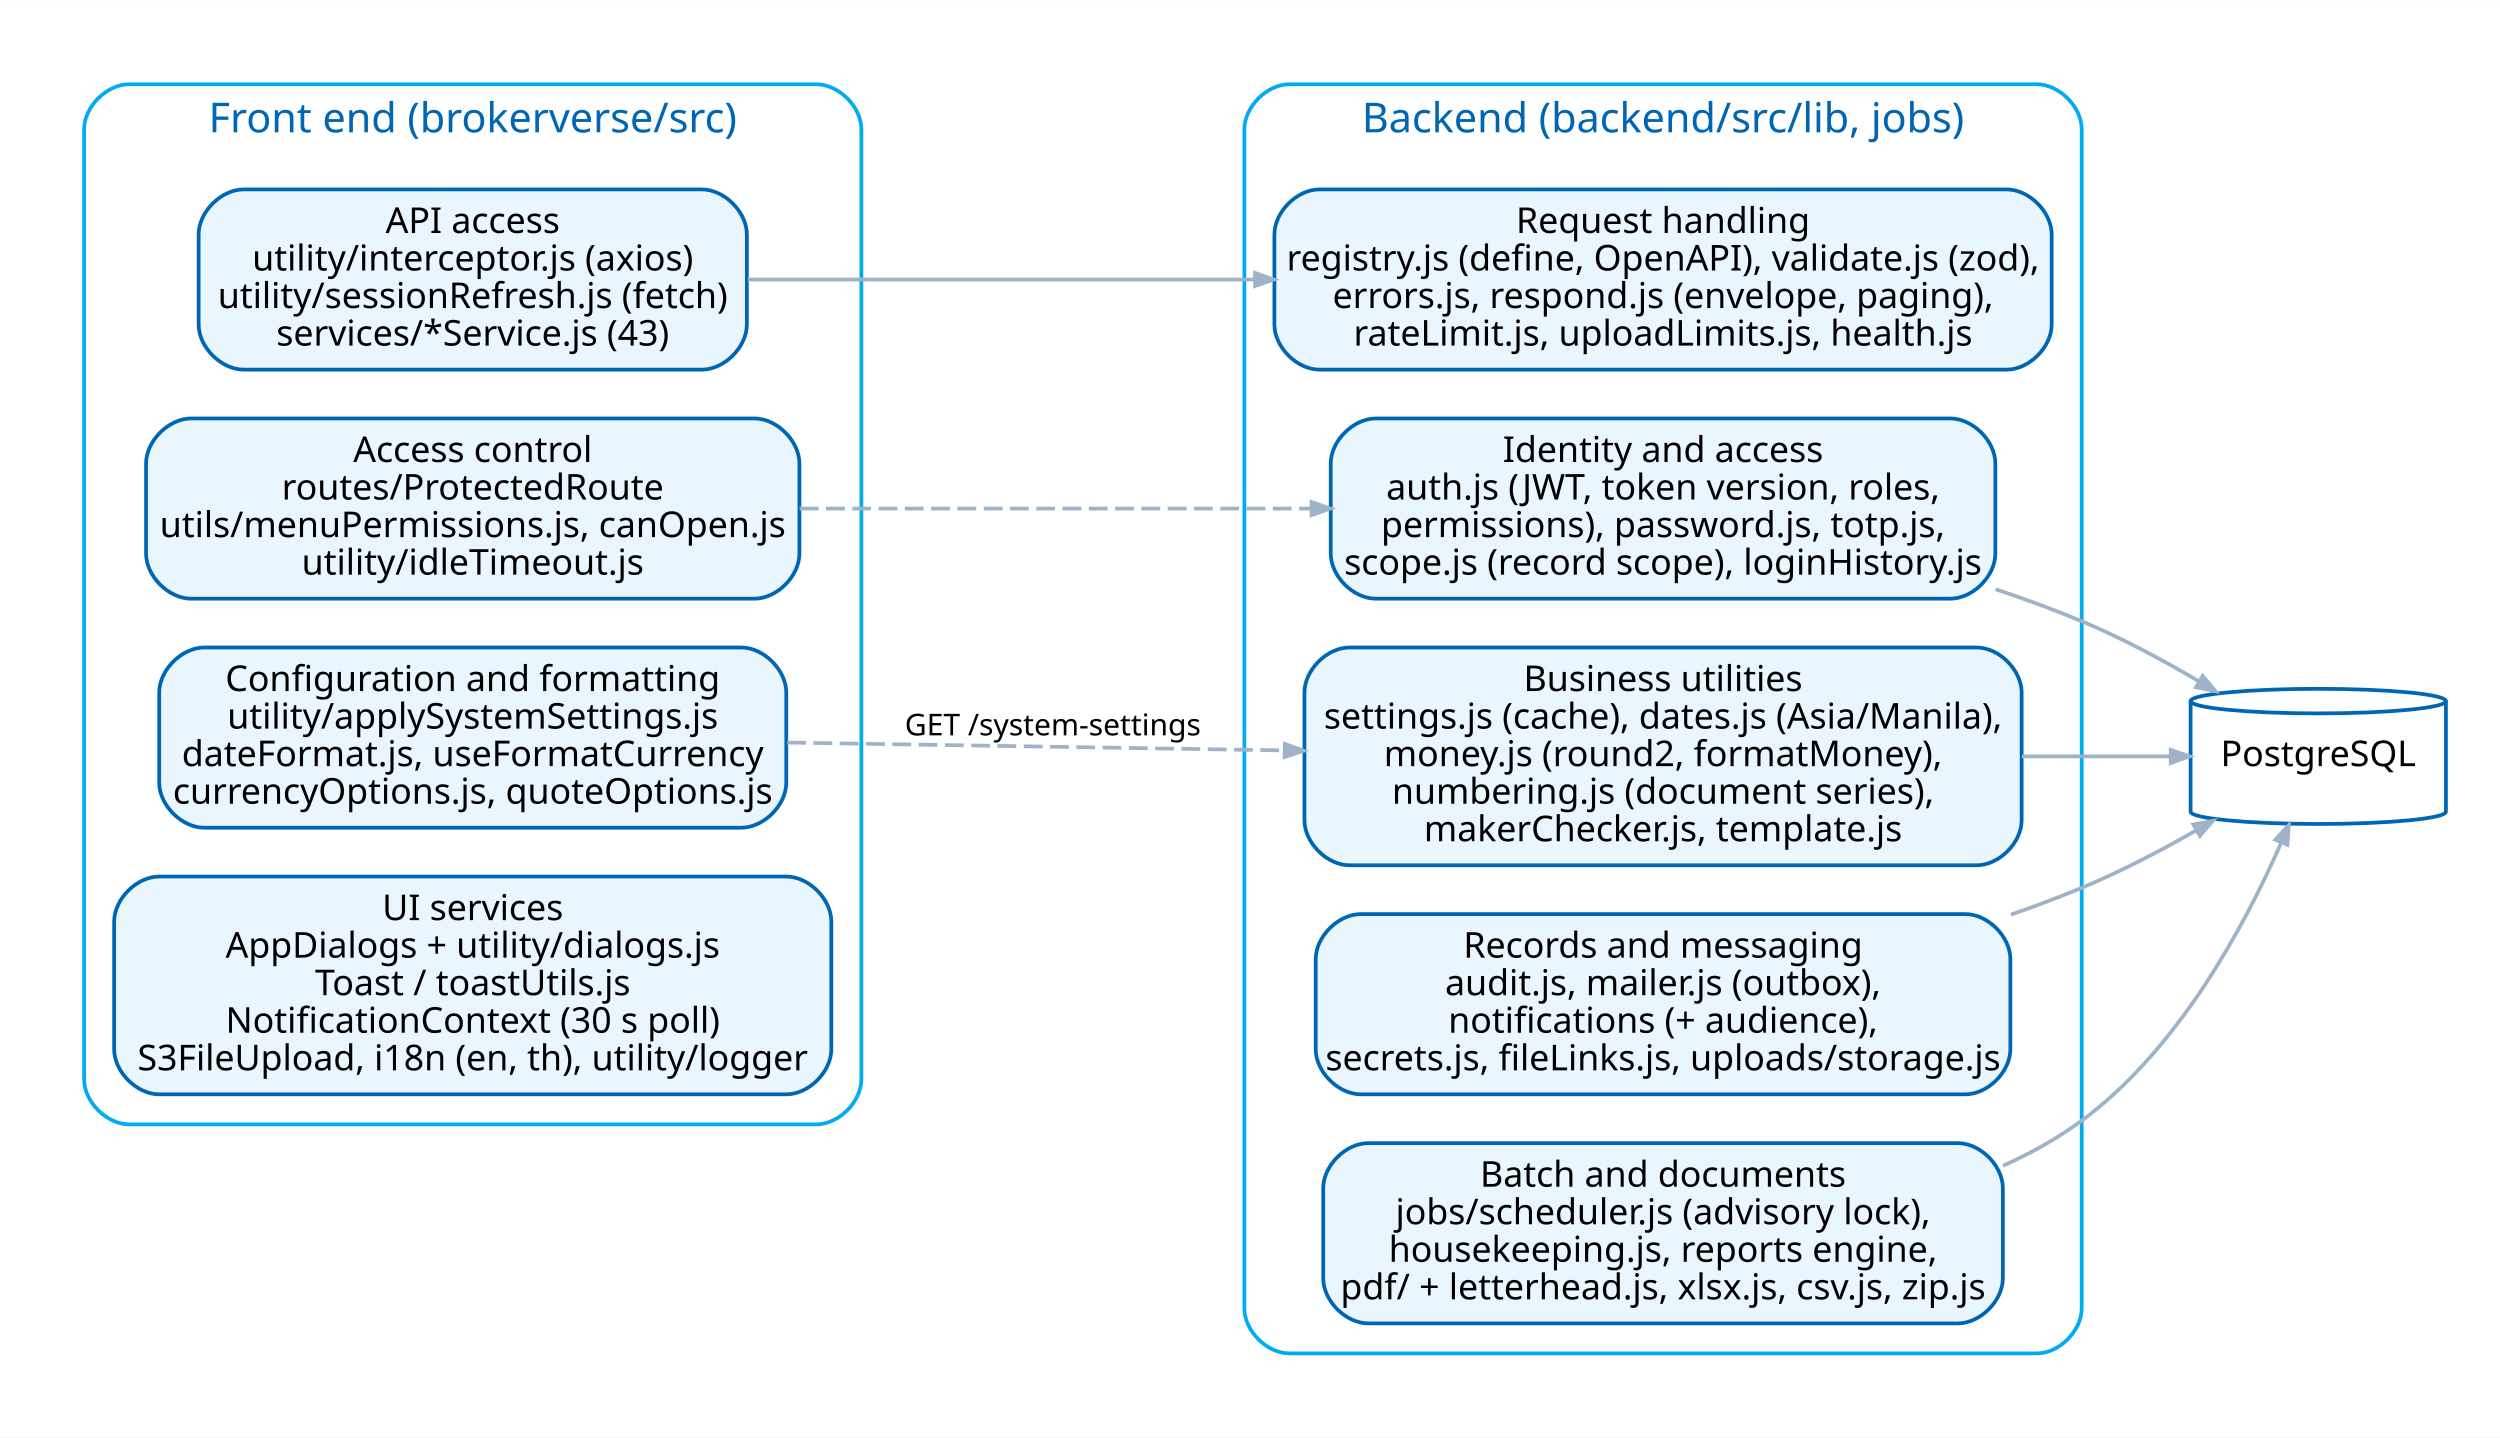
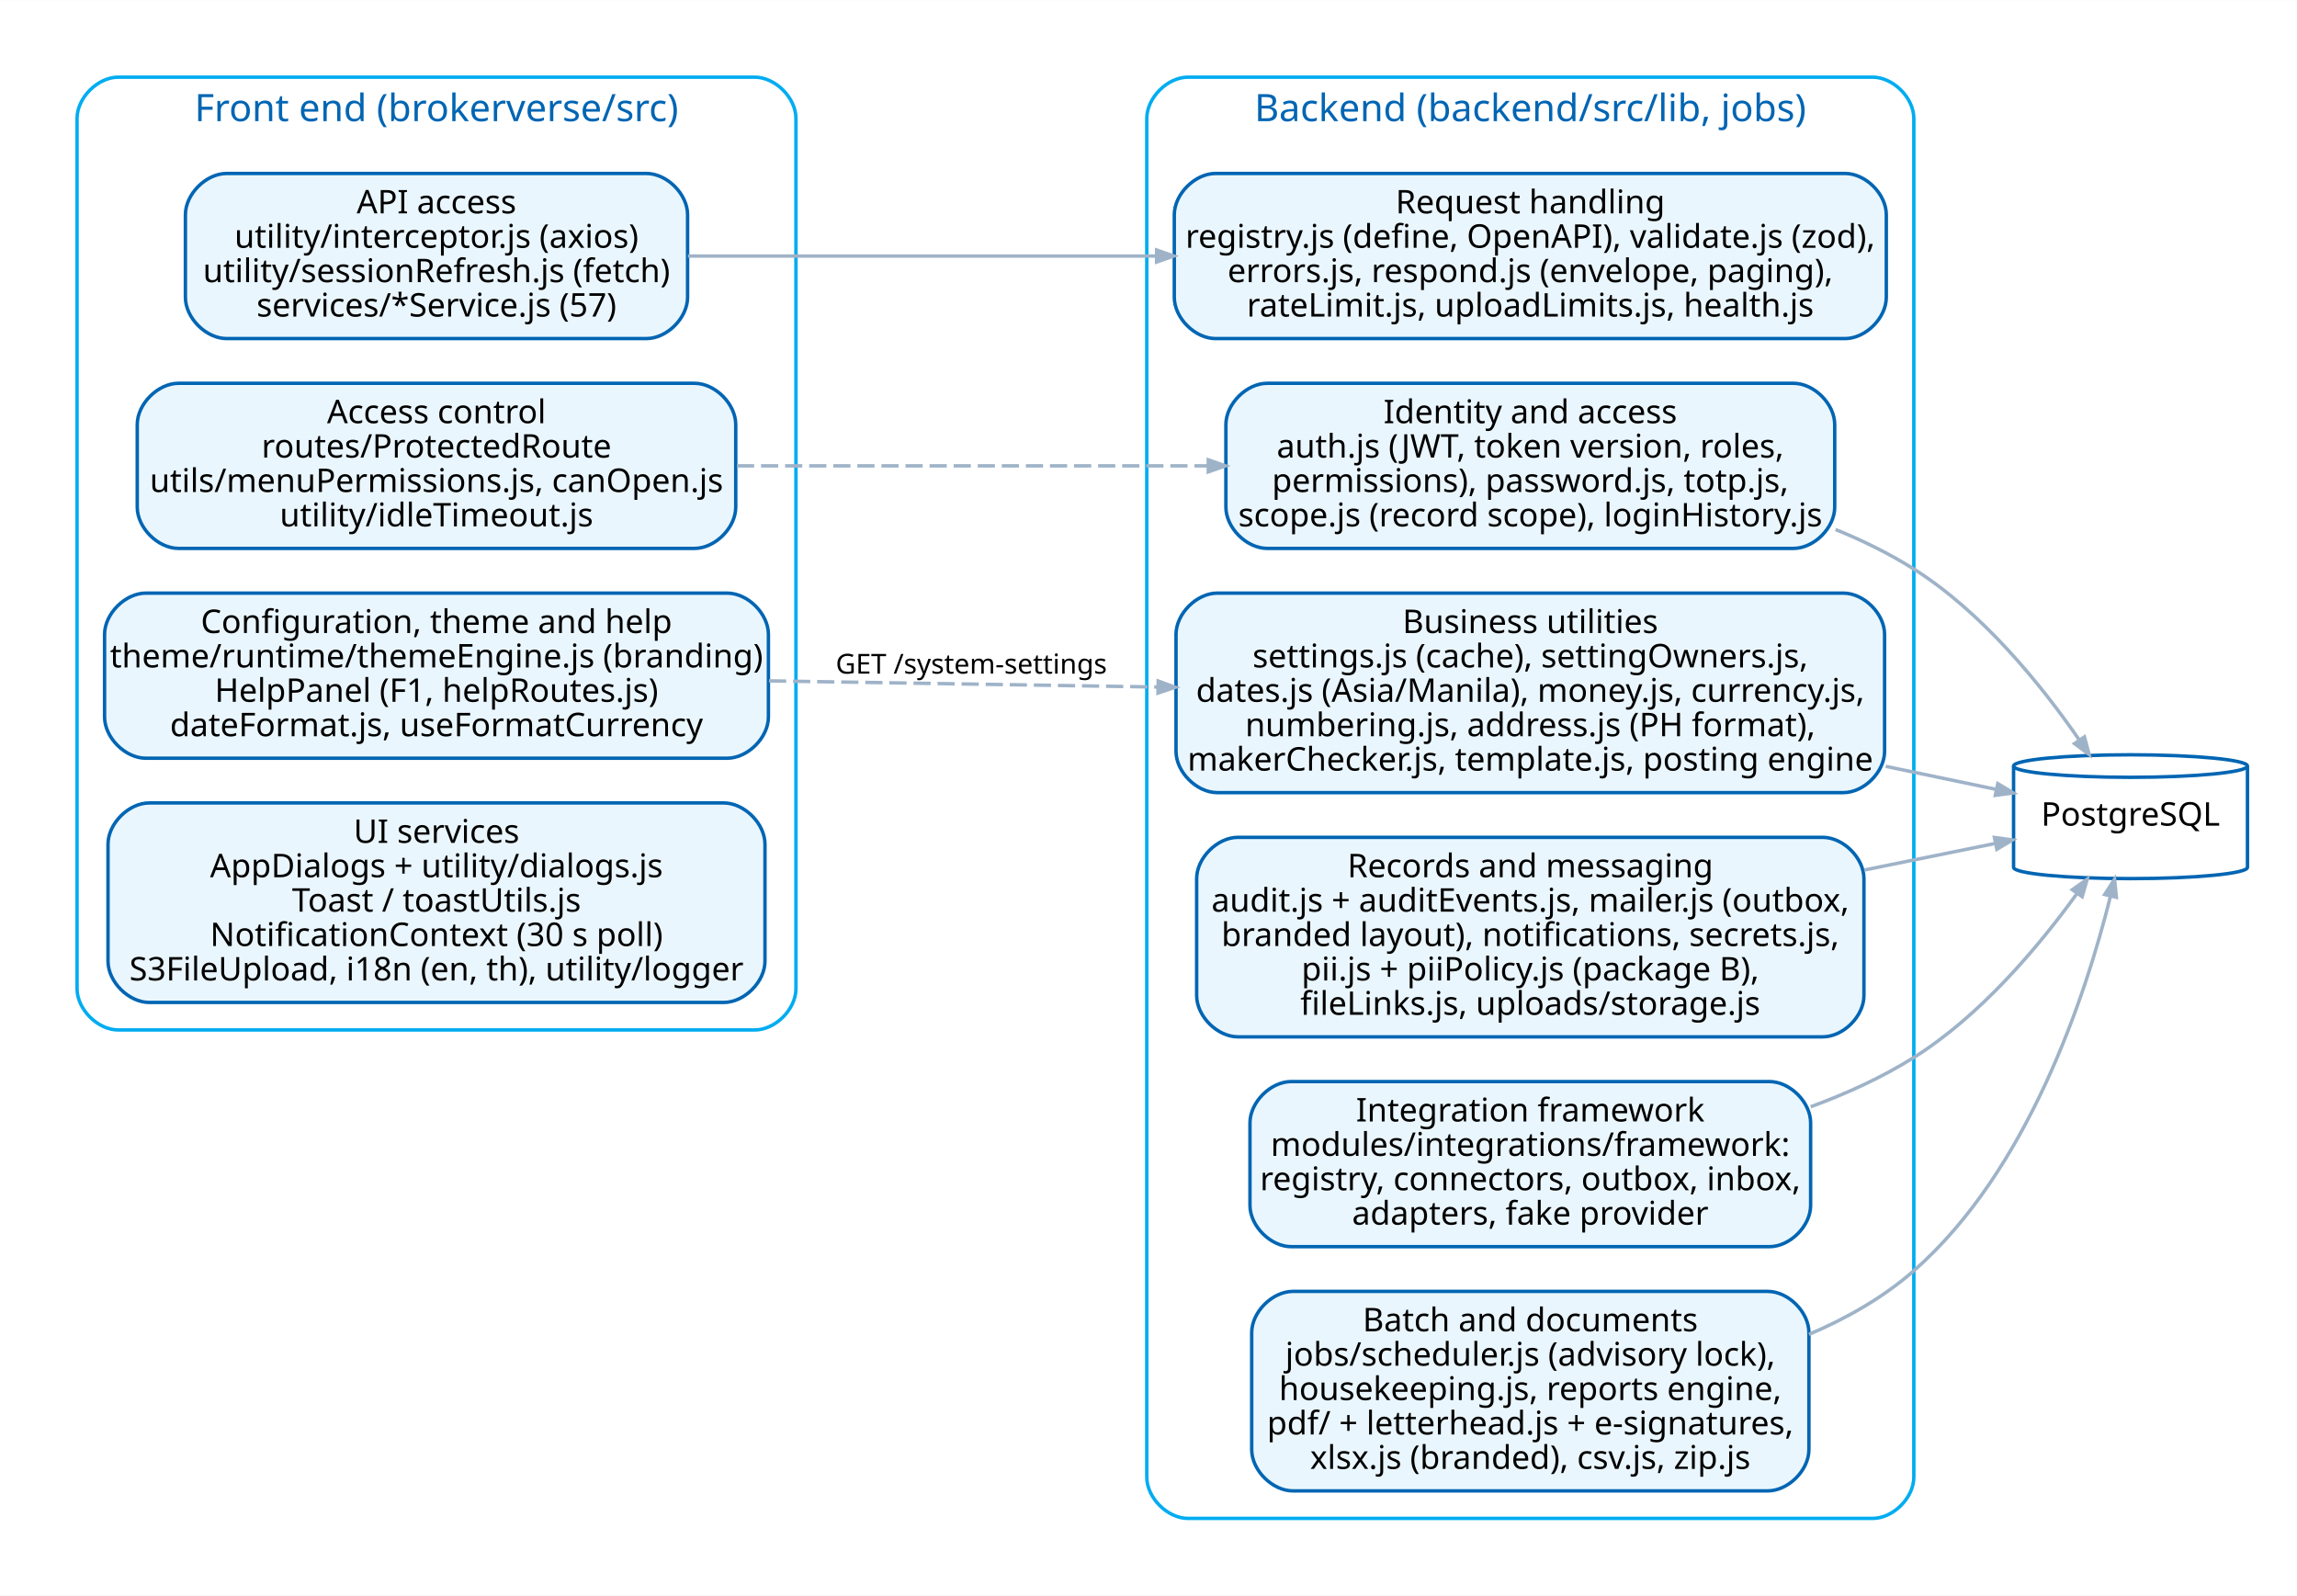
- <svg xmlns="http://www.w3.org/2000/svg" width="666pt" height="383pt" viewBox="0.00 0.00 665.80 382.80">
-   <g id="graph0" class="graph" transform="scale(1 1) rotate(0) translate(14.4 368.4)">
-     <polygon fill="white" stroke="transparent" points="-14.4,14.4 -14.4,-368.4 651.4,-368.4 651.4,14.4 -14.4,14.4" />
+ <svg xmlns="http://www.w3.org/2000/svg" width="668pt" height="464pt" viewBox="0.00 0.00 667.80 463.80">
+   <g id="graph0" class="graph" transform="scale(1 1) rotate(0) translate(14.4 449.4)">
+     <polygon fill="white" stroke="transparent" points="-14.4,14.4 -14.4,-449.4 653.4,-449.4 653.4,14.4 -14.4,14.4" />
    <g id="clust1" class="cluster">
-       <path fill="none" stroke="#00acf1" d="M20,-69C20,-69 203,-69 203,-69 209,-69 215,-75 215,-81 215,-81 215,-334 215,-334 215,-340 209,-346 203,-346 203,-346 20,-346 20,-346 14,-346 8,-340 8,-334 8,-334 8,-81 8,-81 8,-75 14,-69 20,-69" />
-       <text text-anchor="middle" x="111.5" y="-333.2" font-family="Nunito" font-size="11.00" fill="#0065b3">Front end (brokerverse/src)</text>
+       <path fill="none" stroke="#00acf1" d="M20,-150C20,-150 205,-150 205,-150 211,-150 217,-156 217,-162 217,-162 217,-415 217,-415 217,-421 211,-427 205,-427 205,-427 20,-427 20,-427 14,-427 8,-421 8,-415 8,-415 8,-162 8,-162 8,-156 14,-150 20,-150" />
+       <text text-anchor="middle" x="112.5" y="-414.2" font-family="Nunito" font-size="11.00" fill="#0065b3">Front end (brokerverse/src)</text>
    </g>
    <g id="clust2" class="cluster">
-       <path fill="none" stroke="#00acf1" d="M329,-8C329,-8 528,-8 528,-8 534,-8 540,-14 540,-20 540,-20 540,-334 540,-334 540,-340 534,-346 528,-346 528,-346 329,-346 329,-346 323,-346 317,-340 317,-334 317,-334 317,-20 317,-20 317,-14 323,-8 329,-8" />
-       <text text-anchor="middle" x="428.5" y="-333.2" font-family="Nunito" font-size="11.00" fill="#0065b3">Backend (backend/src/lib, jobs)</text>
+       <path fill="none" stroke="#00acf1" d="M331,-8C331,-8 530,-8 530,-8 536,-8 542,-14 542,-20 542,-20 542,-415 542,-415 542,-421 536,-427 530,-427 530,-427 331,-427 331,-427 325,-427 319,-421 319,-415 319,-415 319,-20 319,-20 319,-14 325,-8 331,-8" />
+       <text text-anchor="middle" x="430.5" y="-414.2" font-family="Nunito" font-size="11.00" fill="#0065b3">Backend (backend/src/lib, jobs)</text>
    </g>
    <g id="node1" class="node">
-       <path fill="#eaf6fd" stroke="#0065b3" d="M172.5,-318C172.5,-318 50.5,-318 50.5,-318 44.5,-318 38.5,-312 38.5,-306 38.5,-306 38.5,-282 38.5,-282 38.5,-276 44.5,-270 50.5,-270 50.5,-270 172.5,-270 172.5,-270 178.5,-270 184.5,-276 184.5,-282 184.5,-282 184.5,-306 184.5,-306 184.5,-312 178.5,-318 172.5,-318" />
-       <text text-anchor="middle" x="111.5" y="-306.4" font-family="Nunito" font-size="9.50">API access</text>
-       <text text-anchor="middle" x="111.5" y="-296.4" font-family="Nunito" font-size="9.50">utility/interceptor.js (axios)</text>
-       <text text-anchor="middle" x="111.5" y="-286.4" font-family="Nunito" font-size="9.50">utility/sessionRefresh.js (fetch)</text>
-       <text text-anchor="middle" x="111.5" y="-276.4" font-family="Nunito" font-size="9.50">services/*Service.js (43)</text>
+       <path fill="#eaf6fd" stroke="#0065b3" d="M173.5,-399C173.5,-399 51.5,-399 51.5,-399 45.5,-399 39.5,-393 39.5,-387 39.5,-387 39.5,-363 39.5,-363 39.5,-357 45.5,-351 51.5,-351 51.5,-351 173.5,-351 173.5,-351 179.5,-351 185.5,-357 185.5,-363 185.5,-363 185.5,-387 185.5,-387 185.5,-393 179.5,-399 173.5,-399" />
+       <text text-anchor="middle" x="112.5" y="-387.4" font-family="Nunito" font-size="9.50">API access</text>
+       <text text-anchor="middle" x="112.5" y="-377.4" font-family="Nunito" font-size="9.50">utility/interceptor.js (axios)</text>
+       <text text-anchor="middle" x="112.5" y="-367.4" font-family="Nunito" font-size="9.50">utility/sessionRefresh.js (fetch)</text>
+       <text text-anchor="middle" x="112.5" y="-357.4" font-family="Nunito" font-size="9.50">services/*Service.js (57)</text>
    </g>
    <g id="node6" class="node">
-       <path fill="#eaf6fd" stroke="#0065b3" d="M520,-318C520,-318 337,-318 337,-318 331,-318 325,-312 325,-306 325,-306 325,-282 325,-282 325,-276 331,-270 337,-270 337,-270 520,-270 520,-270 526,-270 532,-276 532,-282 532,-282 532,-306 532,-306 532,-312 526,-318 520,-318" />
-       <text text-anchor="middle" x="428.5" y="-306.4" font-family="Nunito" font-size="9.50">Request handling</text>
-       <text text-anchor="middle" x="428.5" y="-296.4" font-family="Nunito" font-size="9.50">registry.js (define, OpenAPI), validate.js (zod),</text>
-       <text text-anchor="middle" x="428.5" y="-286.4" font-family="Nunito" font-size="9.50">errors.js, respond.js (envelope, paging),</text>
-       <text text-anchor="middle" x="428.5" y="-276.4" font-family="Nunito" font-size="9.50">rateLimit.js, uploadLimits.js, health.js</text>
+       <path fill="#eaf6fd" stroke="#0065b3" d="M522,-399C522,-399 339,-399 339,-399 333,-399 327,-393 327,-387 327,-387 327,-363 327,-363 327,-357 333,-351 339,-351 339,-351 522,-351 522,-351 528,-351 534,-357 534,-363 534,-363 534,-387 534,-387 534,-393 528,-399 522,-399" />
+       <text text-anchor="middle" x="430.5" y="-387.4" font-family="Nunito" font-size="9.50">Request handling</text>
+       <text text-anchor="middle" x="430.5" y="-377.4" font-family="Nunito" font-size="9.50">registry.js (define, OpenAPI), validate.js (zod),</text>
+       <text text-anchor="middle" x="430.5" y="-367.4" font-family="Nunito" font-size="9.50">errors.js, respond.js (envelope, paging),</text>
+       <text text-anchor="middle" x="430.5" y="-357.4" font-family="Nunito" font-size="9.50">rateLimit.js, uploadLimits.js, health.js</text>
    </g>
    <g id="edge1" class="edge">
-       <path fill="none" stroke="#9fb3c8" d="M184.77,-294C224.73,-294 275.17,-294 319.71,-294" />
-       <polygon fill="#9fb3c8" stroke="#9fb3c8" points="319.83,-295.75 324.83,-294 319.83,-292.25 319.83,-295.75" />
+       <path fill="none" stroke="#9fb3c8" d="M185.6,-375C225.85,-375 276.8,-375 321.7,-375" />
+       <polygon fill="#9fb3c8" stroke="#9fb3c8" points="321.86,-376.75 326.86,-375 321.86,-373.25 321.86,-376.75" />
    </g>
    <g id="node2" class="node">
-       <path fill="#eaf6fd" stroke="#0065b3" d="M186.5,-257C186.5,-257 36.5,-257 36.5,-257 30.5,-257 24.5,-251 24.5,-245 24.5,-245 24.5,-221 24.5,-221 24.5,-215 30.5,-209 36.5,-209 36.5,-209 186.5,-209 186.5,-209 192.5,-209 198.5,-215 198.5,-221 198.5,-221 198.5,-245 198.5,-245 198.5,-251 192.5,-257 186.5,-257" />
-       <text text-anchor="middle" x="111.5" y="-245.4" font-family="Nunito" font-size="9.50">Access control</text>
-       <text text-anchor="middle" x="111.5" y="-235.4" font-family="Nunito" font-size="9.50">routes/ProtectedRoute</text>
-       <text text-anchor="middle" x="111.5" y="-225.4" font-family="Nunito" font-size="9.50">utils/menuPermissions.js, canOpen.js</text>
-       <text text-anchor="middle" x="111.5" y="-215.4" font-family="Nunito" font-size="9.50">utility/idleTimeout.js</text>
+       <path fill="#eaf6fd" stroke="#0065b3" d="M187.5,-338C187.5,-338 37.5,-338 37.5,-338 31.5,-338 25.5,-332 25.5,-326 25.5,-326 25.5,-302 25.5,-302 25.5,-296 31.5,-290 37.5,-290 37.5,-290 187.5,-290 187.5,-290 193.5,-290 199.5,-296 199.5,-302 199.5,-302 199.5,-326 199.5,-326 199.5,-332 193.5,-338 187.5,-338" />
+       <text text-anchor="middle" x="112.5" y="-326.4" font-family="Nunito" font-size="9.50">Access control</text>
+       <text text-anchor="middle" x="112.5" y="-316.4" font-family="Nunito" font-size="9.50">routes/ProtectedRoute</text>
+       <text text-anchor="middle" x="112.5" y="-306.4" font-family="Nunito" font-size="9.50">utils/menuPermissions.js, canOpen.js</text>
+       <text text-anchor="middle" x="112.5" y="-296.4" font-family="Nunito" font-size="9.50">utility/idleTimeout.js</text>
    </g>
    <g id="node5" class="node">
-       <path fill="#eaf6fd" stroke="#0065b3" d="M505,-257C505,-257 352,-257 352,-257 346,-257 340,-251 340,-245 340,-245 340,-221 340,-221 340,-215 346,-209 352,-209 352,-209 505,-209 505,-209 511,-209 517,-215 517,-221 517,-221 517,-245 517,-245 517,-251 511,-257 505,-257" />
-       <text text-anchor="middle" x="428.5" y="-245.4" font-family="Nunito" font-size="9.50">Identity and access</text>
-       <text text-anchor="middle" x="428.5" y="-235.4" font-family="Nunito" font-size="9.50">auth.js (JWT, token version, roles,</text>
-       <text text-anchor="middle" x="428.5" y="-225.4" font-family="Nunito" font-size="9.50">permissions), password.js, totp.js,</text>
-       <text text-anchor="middle" x="428.5" y="-215.4" font-family="Nunito" font-size="9.50">scope.js (record scope), loginHistory.js</text>
+       <path fill="#eaf6fd" stroke="#0065b3" d="M507,-338C507,-338 354,-338 354,-338 348,-338 342,-332 342,-326 342,-326 342,-302 342,-302 342,-296 348,-290 354,-290 354,-290 507,-290 507,-290 513,-290 519,-296 519,-302 519,-302 519,-326 519,-326 519,-332 513,-338 507,-338" />
+       <text text-anchor="middle" x="430.5" y="-326.4" font-family="Nunito" font-size="9.50">Identity and access</text>
+       <text text-anchor="middle" x="430.5" y="-316.4" font-family="Nunito" font-size="9.50">auth.js (JWT, token version, roles,</text>
+       <text text-anchor="middle" x="430.5" y="-306.4" font-family="Nunito" font-size="9.50">permissions), password.js, totp.js,</text>
+       <text text-anchor="middle" x="430.5" y="-296.4" font-family="Nunito" font-size="9.50">scope.js (record scope), loginHistory.js</text>
    </g>
    <g id="edge2" class="edge">
-       <path fill="none" stroke="#9fb3c8" stroke-dasharray="5,2" d="M198.58,-233C240.76,-233 291.62,-233 334.67,-233" />
-       <polygon fill="#9fb3c8" stroke="#9fb3c8" points="334.89,-234.75 339.89,-233 334.89,-231.25 334.89,-234.75" />
+       <path fill="none" stroke="#9fb3c8" stroke-dasharray="5,2" d="M199.85,-314C242.26,-314 293.4,-314 336.65,-314" />
+       <polygon fill="#9fb3c8" stroke="#9fb3c8" points="336.88,-315.75 341.88,-314 336.88,-312.25 336.88,-315.75" />
    </g>
    <g id="node3" class="node">
-       <path fill="#eaf6fd" stroke="#0065b3" d="M183,-196C183,-196 40,-196 40,-196 34,-196 28,-190 28,-184 28,-184 28,-160 28,-160 28,-154 34,-148 40,-148 40,-148 183,-148 183,-148 189,-148 195,-154 195,-160 195,-160 195,-184 195,-184 195,-190 189,-196 183,-196" />
-       <text text-anchor="middle" x="111.5" y="-184.4" font-family="Nunito" font-size="9.50">Configuration and formatting</text>
-       <text text-anchor="middle" x="111.5" y="-174.4" font-family="Nunito" font-size="9.50">utility/applySystemSettings.js</text>
-       <text text-anchor="middle" x="111.5" y="-164.4" font-family="Nunito" font-size="9.50">dateFormat.js, useFormatCurrency</text>
-       <text text-anchor="middle" x="111.5" y="-154.4" font-family="Nunito" font-size="9.50">currencyOptions.js, quoteOptions.js</text>
+       <path fill="#eaf6fd" stroke="#0065b3" d="M197,-277C197,-277 28,-277 28,-277 22,-277 16,-271 16,-265 16,-265 16,-241 16,-241 16,-235 22,-229 28,-229 28,-229 197,-229 197,-229 203,-229 209,-235 209,-241 209,-241 209,-265 209,-265 209,-271 203,-277 197,-277" />
+       <text text-anchor="middle" x="112.5" y="-265.4" font-family="Nunito" font-size="9.50">Configuration, theme and help</text>
+       <text text-anchor="middle" x="112.5" y="-255.4" font-family="Nunito" font-size="9.50">theme/runtime/themeEngine.js (branding)</text>
+       <text text-anchor="middle" x="112.5" y="-245.4" font-family="Nunito" font-size="9.50">HelpPanel (F1, helpRoutes.js)</text>
+       <text text-anchor="middle" x="112.5" y="-235.4" font-family="Nunito" font-size="9.50">dateFormat.js, useFormatCurrency</text>
    </g>
    <g id="node7" class="node">
-       <path fill="#eaf6fd" stroke="#0065b3" d="M512,-196C512,-196 345,-196 345,-196 339,-196 333,-190 333,-184 333,-184 333,-150 333,-150 333,-144 339,-138 345,-138 345,-138 512,-138 512,-138 518,-138 524,-144 524,-150 524,-150 524,-184 524,-184 524,-190 518,-196 512,-196" />
-       <text text-anchor="middle" x="428.5" y="-184.4" font-family="Nunito" font-size="9.50">Business utilities</text>
-       <text text-anchor="middle" x="428.5" y="-174.4" font-family="Nunito" font-size="9.50">settings.js (cache), dates.js (Asia/Manila),</text>
-       <text text-anchor="middle" x="428.5" y="-164.4" font-family="Nunito" font-size="9.50">money.js (round2, formatMoney),</text>
-       <text text-anchor="middle" x="428.5" y="-154.4" font-family="Nunito" font-size="9.50">numbering.js (document series),</text>
-       <text text-anchor="middle" x="428.5" y="-144.4" font-family="Nunito" font-size="9.50">makerChecker.js, template.js</text>
+       <path fill="#eaf6fd" stroke="#0065b3" d="M521.5,-277C521.5,-277 339.5,-277 339.5,-277 333.5,-277 327.5,-271 327.5,-265 327.5,-265 327.5,-231 327.5,-231 327.5,-225 333.5,-219 339.5,-219 339.5,-219 521.5,-219 521.5,-219 527.5,-219 533.5,-225 533.5,-231 533.5,-231 533.5,-265 533.5,-265 533.5,-271 527.5,-277 521.5,-277" />
+       <text text-anchor="middle" x="430.5" y="-265.4" font-family="Nunito" font-size="9.50">Business utilities</text>
+       <text text-anchor="middle" x="430.5" y="-255.4" font-family="Nunito" font-size="9.50">settings.js (cache), settingOwners.js,</text>
+       <text text-anchor="middle" x="430.5" y="-245.4" font-family="Nunito" font-size="9.50">dates.js (Asia/Manila), money.js, currency.js,</text>
+       <text text-anchor="middle" x="430.5" y="-235.4" font-family="Nunito" font-size="9.50">numbering.js, address.js (PH format),</text>
+       <text text-anchor="middle" x="430.5" y="-225.4" font-family="Nunito" font-size="9.50">makerChecker.js, template.js, posting engine</text>
    </g>
    <g id="edge3" class="edge">
-       <path fill="none" stroke="#9fb3c8" stroke-dasharray="5,2" d="M195.26,-170.69C235.81,-170.04 284.97,-169.26 327.59,-168.59" />
-       <polygon fill="#9fb3c8" stroke="#9fb3c8" points="327.79,-170.33 332.76,-168.5 327.73,-166.83 327.79,-170.33" />
-       <text text-anchor="middle" x="266" y="-172.6" font-family="Nunito" font-size="8.00"> GET /system-settings </text>
+       <path fill="none" stroke="#9fb3c8" stroke-dasharray="5,2" d="M209.17,-251.49C244.75,-250.92 285.35,-250.28 321.93,-249.7" />
+       <polygon fill="#9fb3c8" stroke="#9fb3c8" points="322.32,-251.45 327.29,-249.62 322.26,-247.95 322.32,-251.45" />
+       <text text-anchor="middle" x="268" y="-253.6" font-family="Nunito" font-size="8.00"> GET /system-settings </text>
    </g>
    <g id="node4" class="node">
-       <path fill="#eaf6fd" stroke="#0065b3" d="M195,-135C195,-135 28,-135 28,-135 22,-135 16,-129 16,-123 16,-123 16,-89 16,-89 16,-83 22,-77 28,-77 28,-77 195,-77 195,-77 201,-77 207,-83 207,-89 207,-89 207,-123 207,-123 207,-129 201,-135 195,-135" />
-       <text text-anchor="middle" x="111.5" y="-123.4" font-family="Nunito" font-size="9.50">UI services</text>
-       <text text-anchor="middle" x="111.5" y="-113.4" font-family="Nunito" font-size="9.50">AppDialogs + utility/dialogs.js</text>
-       <text text-anchor="middle" x="111.5" y="-103.4" font-family="Nunito" font-size="9.50">Toast / toastUtils.js</text>
-       <text text-anchor="middle" x="111.5" y="-93.4" font-family="Nunito" font-size="9.50">NotificationContext (30 s poll)</text>
-       <text text-anchor="middle" x="111.5" y="-83.4" font-family="Nunito" font-size="9.50">S3FileUpload, i18n (en, th), utility/logger</text>
+       <path fill="#eaf6fd" stroke="#0065b3" d="M196,-216C196,-216 29,-216 29,-216 23,-216 17,-210 17,-204 17,-204 17,-170 17,-170 17,-164 23,-158 29,-158 29,-158 196,-158 196,-158 202,-158 208,-164 208,-170 208,-170 208,-204 208,-204 208,-210 202,-216 196,-216" />
+       <text text-anchor="middle" x="112.5" y="-204.4" font-family="Nunito" font-size="9.50">UI services</text>
+       <text text-anchor="middle" x="112.5" y="-194.4" font-family="Nunito" font-size="9.50">AppDialogs + utility/dialogs.js</text>
+       <text text-anchor="middle" x="112.5" y="-184.4" font-family="Nunito" font-size="9.50">Toast / toastUtils.js</text>
+       <text text-anchor="middle" x="112.5" y="-174.4" font-family="Nunito" font-size="9.50">NotificationContext (30 s poll)</text>
+       <text text-anchor="middle" x="112.5" y="-164.4" font-family="Nunito" font-size="9.50">S3FileUpload, i18n (en, th), utility/logger</text>
+     </g>
+     <g id="node11" class="node">
+       <path fill="#ffffff" stroke="#0065b3" d="M639,-226.73C639,-228.53 623.76,-230 605,-230 586.24,-230 571,-228.53 571,-226.73 571,-226.73 571,-197.27 571,-197.27 571,-195.47 586.24,-194 605,-194 623.76,-194 639,-195.47 639,-197.27 639,-197.27 639,-226.73 639,-226.73" />
+       <path fill="none" stroke="#0065b3" d="M639,-226.73C639,-224.92 623.76,-223.45 605,-223.45 586.24,-223.45 571,-224.92 571,-226.73" />
+       <text text-anchor="middle" x="605" y="-209.4" font-family="Nunito" font-size="9.50">PostgreSQL</text>
+     </g>
+     <g id="edge4" class="edge">
+       <path fill="none" stroke="#9fb3c8" d="M519.25,-295.49C527.22,-292.25 534.94,-288.45 542,-284 561.9,-271.46 578.87,-250.55 589.99,-234.48" />
+       <polygon fill="#9fb3c8" stroke="#9fb3c8" points="591.61,-235.21 592.97,-230.09 588.72,-233.25 591.61,-235.21" />
+     </g>
+     <g id="edge6" class="edge">
+       <path fill="none" stroke="#9fb3c8" d="M533.84,-226.64C545.21,-224.27 556.19,-221.98 565.95,-219.94" />
+       <polygon fill="#9fb3c8" stroke="#9fb3c8" points="566.41,-221.63 570.94,-218.9 565.69,-218.21 566.41,-221.63" />
+     </g>
+     <g id="node8" class="node">
+       <path fill="#eaf6fd" stroke="#0065b3" d="M515.5,-206C515.5,-206 345.5,-206 345.5,-206 339.5,-206 333.5,-200 333.5,-194 333.5,-194 333.5,-160 333.5,-160 333.5,-154 339.5,-148 345.5,-148 345.5,-148 515.5,-148 515.5,-148 521.5,-148 527.5,-154 527.5,-160 527.5,-160 527.5,-194 527.5,-194 527.5,-200 521.5,-206 515.5,-206" />
+       <text text-anchor="middle" x="430.5" y="-194.4" font-family="Nunito" font-size="9.50">Records and messaging</text>
+       <text text-anchor="middle" x="430.5" y="-184.4" font-family="Nunito" font-size="9.50">audit.js + auditEvents.js, mailer.js (outbox,</text>
+       <text text-anchor="middle" x="430.5" y="-174.4" font-family="Nunito" font-size="9.50">branded layout), notifications, secrets.js,</text>
+       <text text-anchor="middle" x="430.5" y="-164.4" font-family="Nunito" font-size="9.50">pii.js + piiPolicy.js (package B),</text>
+       <text text-anchor="middle" x="430.5" y="-154.4" font-family="Nunito" font-size="9.50">fileLinks.js, uploads/storage.js</text>
+     </g>
+     <g id="edge7" class="edge">
+       <path fill="none" stroke="#9fb3c8" d="M527.59,-196.5C541,-199.22 554.1,-201.88 565.55,-204.2" />
+       <polygon fill="#9fb3c8" stroke="#9fb3c8" points="565.44,-205.96 570.69,-205.24 566.14,-202.53 565.44,-205.96" />
+     </g>
+     <g id="node9" class="node">
+       <path fill="#eaf6fd" stroke="#0065b3" d="M500,-135C500,-135 361,-135 361,-135 355,-135 349,-129 349,-123 349,-123 349,-99 349,-99 349,-93 355,-87 361,-87 361,-87 500,-87 500,-87 506,-87 512,-93 512,-99 512,-99 512,-123 512,-123 512,-129 506,-135 500,-135" />
+       <text text-anchor="middle" x="430.5" y="-123.4" font-family="Nunito" font-size="9.50">Integration framework</text>
+       <text text-anchor="middle" x="430.5" y="-113.4" font-family="Nunito" font-size="9.50">modules/integrations/framework:</text>
+       <text text-anchor="middle" x="430.5" y="-103.4" font-family="Nunito" font-size="9.50">registry, connectors, outbox, inbox,</text>
+       <text text-anchor="middle" x="430.5" y="-93.4" font-family="Nunito" font-size="9.50">adapters, fake provider</text>
+     </g>
+     <g id="edge9" class="edge">
+       <path fill="none" stroke="#9fb3c8" d="M512.01,-127.67C522.51,-131.52 532.8,-136.23 542,-142 561.37,-154.13 578.18,-174.09 589.39,-189.59" />
+       <polygon fill="#9fb3c8" stroke="#9fb3c8" points="588.08,-190.77 592.41,-193.84 590.94,-188.75 588.08,-190.77" />
    </g>
    <g id="node10" class="node">
-       <path fill="#ffffff" stroke="#0065b3" d="M637,-181.73C637,-183.53 621.76,-185 603,-185 584.24,-185 569,-183.53 569,-181.73 569,-181.73 569,-152.27 569,-152.27 569,-150.47 584.24,-149 603,-149 621.76,-149 637,-150.47 637,-152.27 637,-152.27 637,-181.73 637,-181.73" />
-       <path fill="none" stroke="#0065b3" d="M637,-181.73C637,-179.92 621.76,-178.45 603,-178.45 584.24,-178.45 569,-179.92 569,-181.73" />
-       <text text-anchor="middle" x="603" y="-164.4" font-family="Nunito" font-size="9.50">PostgreSQL</text>
-     </g>
-     <g id="edge4" class="edge">
-       <path fill="none" stroke="#9fb3c8" d="M517.08,-211.51C524.92,-208.9 532.66,-206.06 540,-203 550.56,-198.59 561.53,-192.71 571.25,-186.98" />
-       <polygon fill="#9fb3c8" stroke="#9fb3c8" points="572.23,-188.43 575.63,-184.36 570.44,-185.42 572.23,-188.43" />
-     </g>
-     <g id="edge6" class="edge">
-       <path fill="none" stroke="#9fb3c8" d="M524.08,-167C537.96,-167 551.55,-167 563.4,-167" />
-       <polygon fill="#9fb3c8" stroke="#9fb3c8" points="563.71,-168.75 568.71,-167 563.71,-165.25 563.71,-168.75" />
-     </g>
-     <g id="node8" class="node">
-       <path fill="#eaf6fd" stroke="#0065b3" d="M509,-125C509,-125 348,-125 348,-125 342,-125 336,-119 336,-113 336,-113 336,-89 336,-89 336,-83 342,-77 348,-77 348,-77 509,-77 509,-77 515,-77 521,-83 521,-89 521,-89 521,-113 521,-113 521,-119 515,-125 509,-125" />
-       <text text-anchor="middle" x="428.5" y="-113.4" font-family="Nunito" font-size="9.50">Records and messaging</text>
-       <text text-anchor="middle" x="428.5" y="-103.4" font-family="Nunito" font-size="9.50">audit.js, mailer.js (outbox),</text>
-       <text text-anchor="middle" x="428.5" y="-93.4" font-family="Nunito" font-size="9.50">notifications (+ audience),</text>
-       <text text-anchor="middle" x="428.5" y="-83.4" font-family="Nunito" font-size="9.50">secrets.js, fileLinks.js, uploads/storage.js</text>
-     </g>
-     <g id="edge7" class="edge">
-       <path fill="none" stroke="#9fb3c8" d="M521.14,-124.85C527.59,-127.09 533.93,-129.48 540,-132 550.2,-136.24 560.84,-141.78 570.36,-147.21" />
-       <polygon fill="#9fb3c8" stroke="#9fb3c8" points="569.73,-148.86 574.94,-149.85 571.49,-145.83 569.73,-148.86" />
-     </g>
-     <g id="node9" class="node">
-       <path fill="#eaf6fd" stroke="#0065b3" d="M507,-64C507,-64 350,-64 350,-64 344,-64 338,-58 338,-52 338,-52 338,-28 338,-28 338,-22 344,-16 350,-16 350,-16 507,-16 507,-16 513,-16 519,-22 519,-28 519,-28 519,-52 519,-52 519,-58 513,-64 507,-64" />
-       <text text-anchor="middle" x="428.5" y="-52.4" font-family="Nunito" font-size="9.50">Batch and documents</text>
-       <text text-anchor="middle" x="428.5" y="-42.4" font-family="Nunito" font-size="9.50">jobs/scheduler.js (advisory lock),</text>
-       <text text-anchor="middle" x="428.5" y="-32.4" font-family="Nunito" font-size="9.50">housekeeping.js, reports engine,</text>
-       <text text-anchor="middle" x="428.5" y="-22.4" font-family="Nunito" font-size="9.50">pdf/ + letterhead.js, xlsx.js, csv.js, zip.js</text>
+       <path fill="#eaf6fd" stroke="#0065b3" d="M499.5,-74C499.5,-74 361.5,-74 361.5,-74 355.5,-74 349.5,-68 349.5,-62 349.5,-62 349.5,-28 349.5,-28 349.5,-22 355.5,-16 361.5,-16 361.5,-16 499.5,-16 499.5,-16 505.5,-16 511.5,-22 511.5,-28 511.5,-28 511.5,-62 511.5,-62 511.5,-68 505.5,-74 499.5,-74" />
+       <text text-anchor="middle" x="430.5" y="-62.4" font-family="Nunito" font-size="9.50">Batch and documents</text>
+       <text text-anchor="middle" x="430.5" y="-52.4" font-family="Nunito" font-size="9.50">jobs/scheduler.js (advisory lock),</text>
+       <text text-anchor="middle" x="430.5" y="-42.4" font-family="Nunito" font-size="9.50">housekeeping.js, reports engine,</text>
+       <text text-anchor="middle" x="430.5" y="-32.4" font-family="Nunito" font-size="9.50">pdf/ + letterhead.js + e-signatures,</text>
+       <text text-anchor="middle" x="430.5" y="-22.4" font-family="Nunito" font-size="9.50">xlsx.js (branded), csv.js, zip.js</text>
    </g>
    <g id="edge8" class="edge">
-       <path fill="none" stroke="#9fb3c8" d="M519.06,-57.98C526.49,-61.32 533.59,-65.29 540,-70 565.61,-88.81 583.32,-121.67 593.07,-143.87" />
-       <polygon fill="#9fb3c8" stroke="#9fb3c8" points="591.57,-144.81 595.14,-148.71 594.78,-143.43 591.57,-144.81" />
+       <path fill="none" stroke="#9fb3c8" d="M511.51,-61.5C522.56,-66.21 533.14,-72.24 542,-80 575.13,-109.01 591.86,-159.54 599.19,-188.95" />
+       <polygon fill="#9fb3c8" stroke="#9fb3c8" points="597.49,-189.38 600.36,-193.83 600.89,-188.56 597.49,-189.38" />
    </g>
  </g>
</svg>
